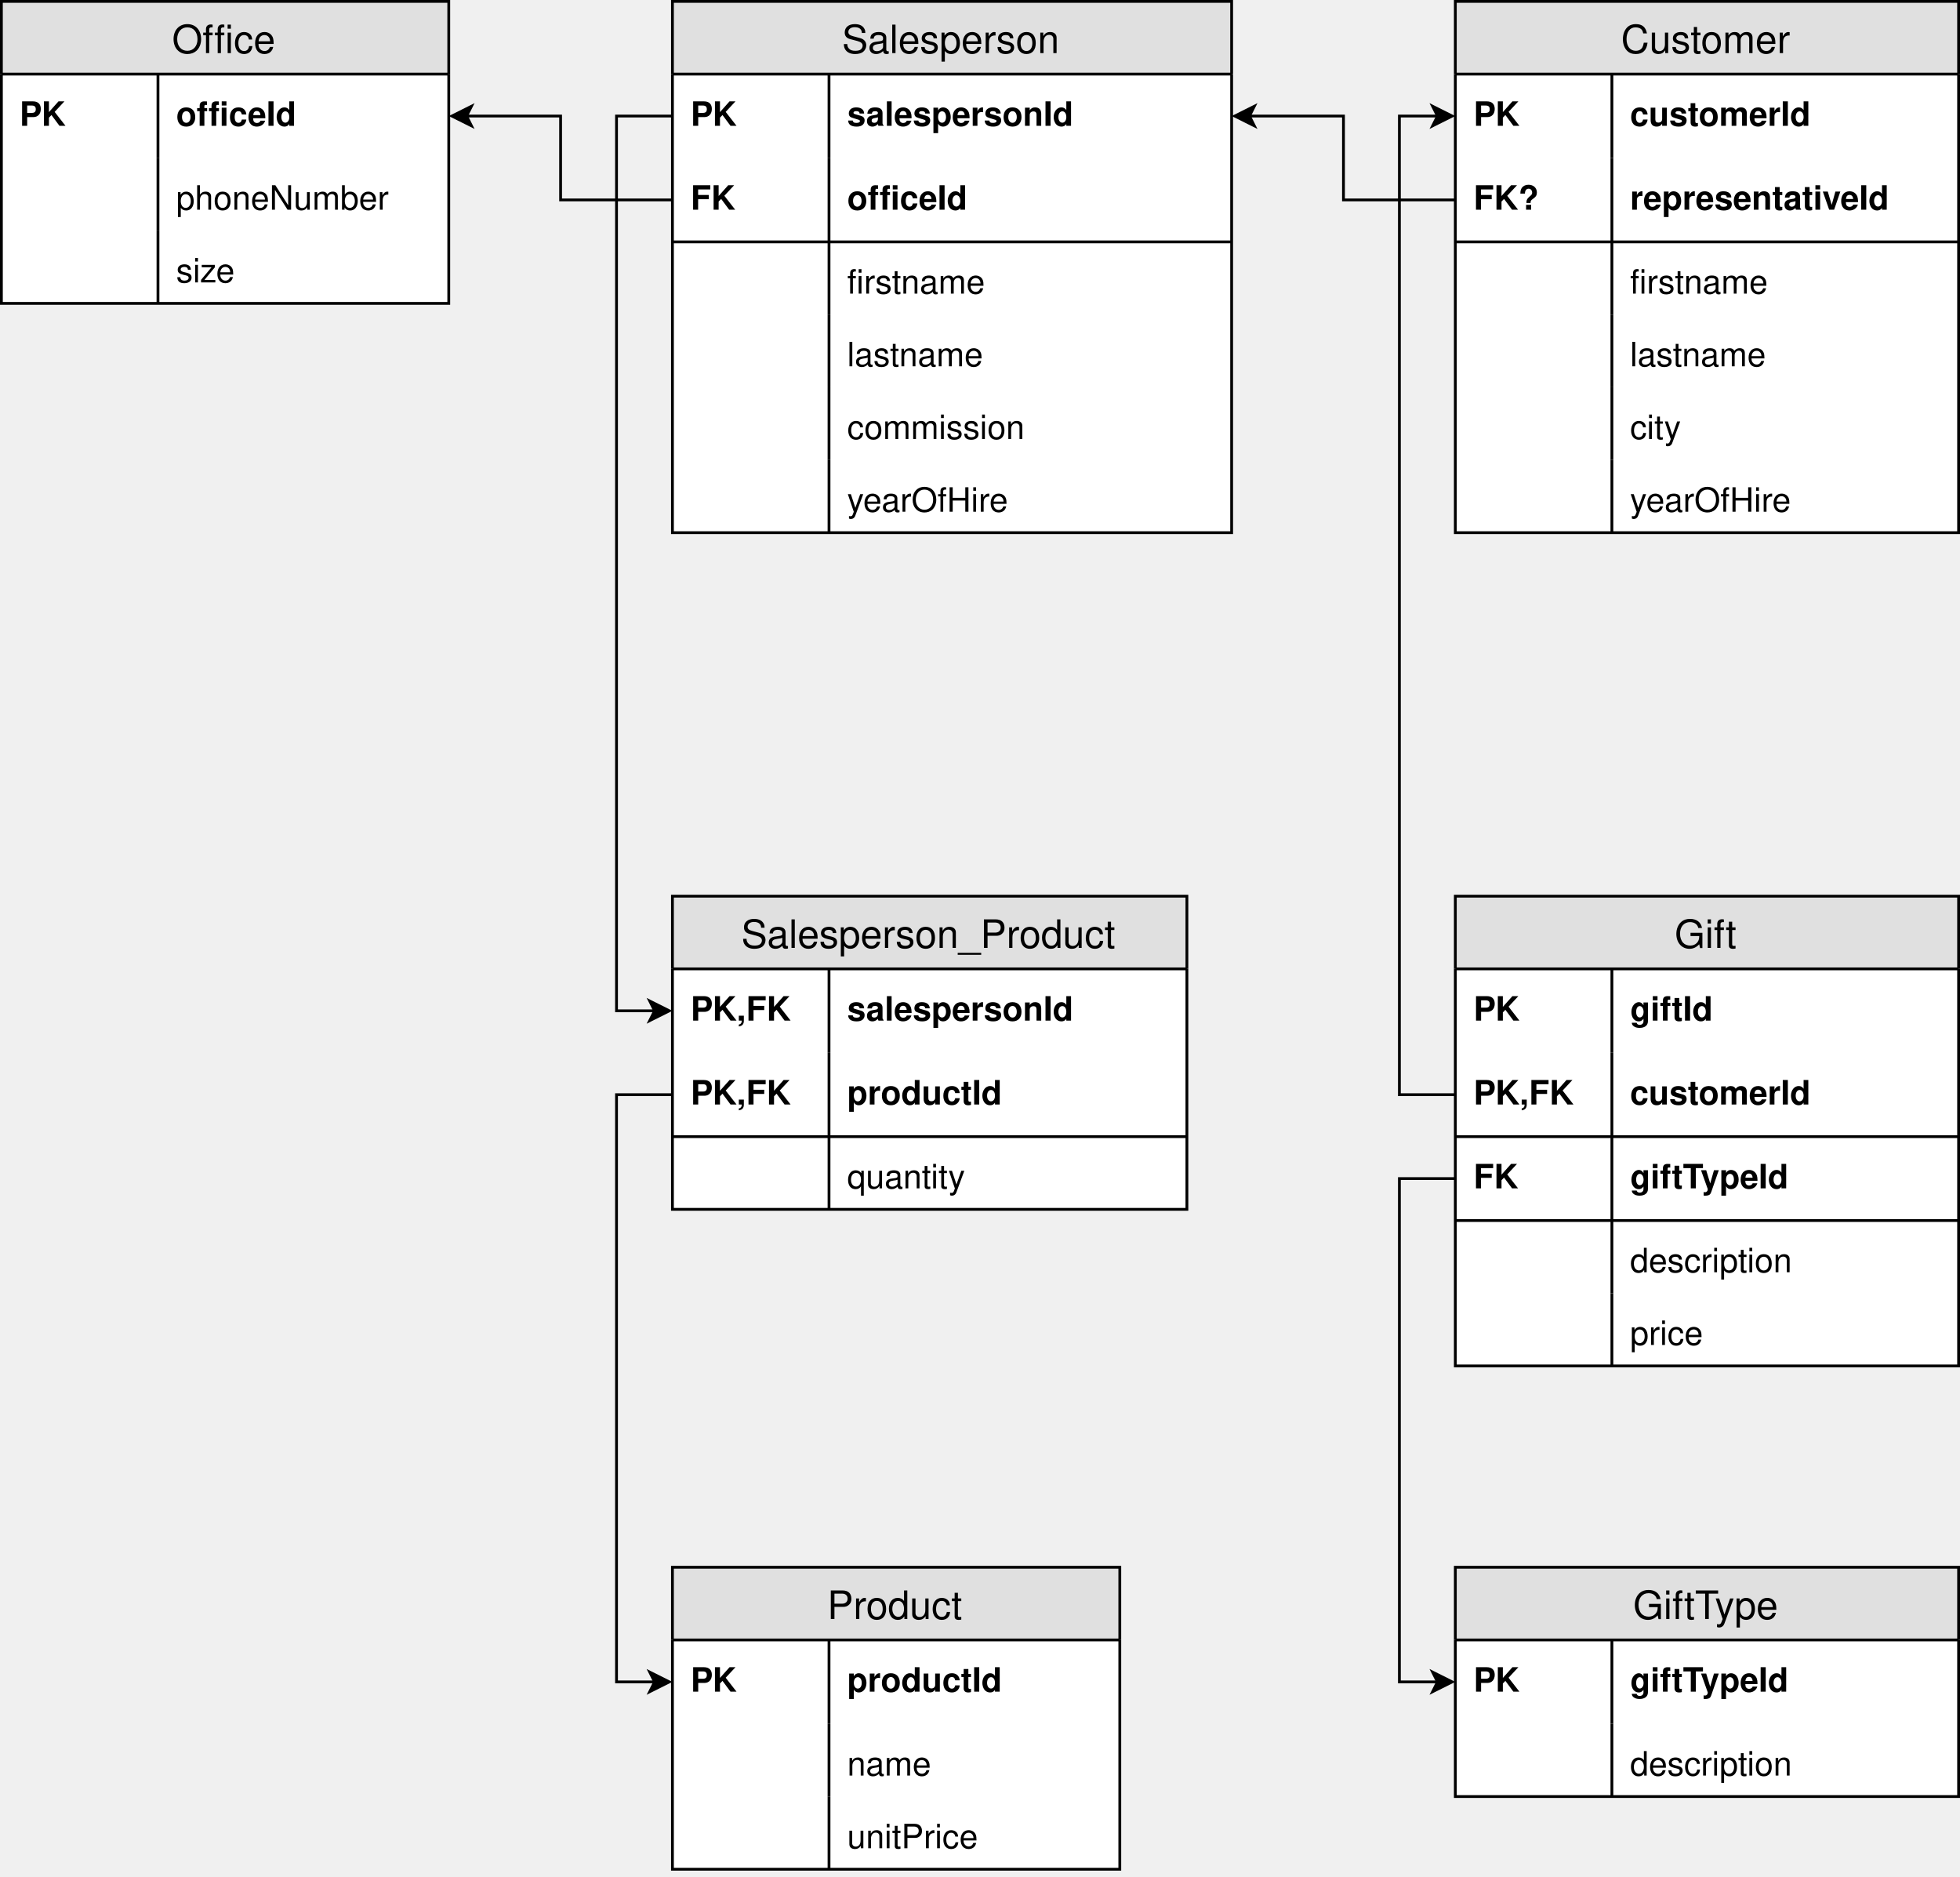
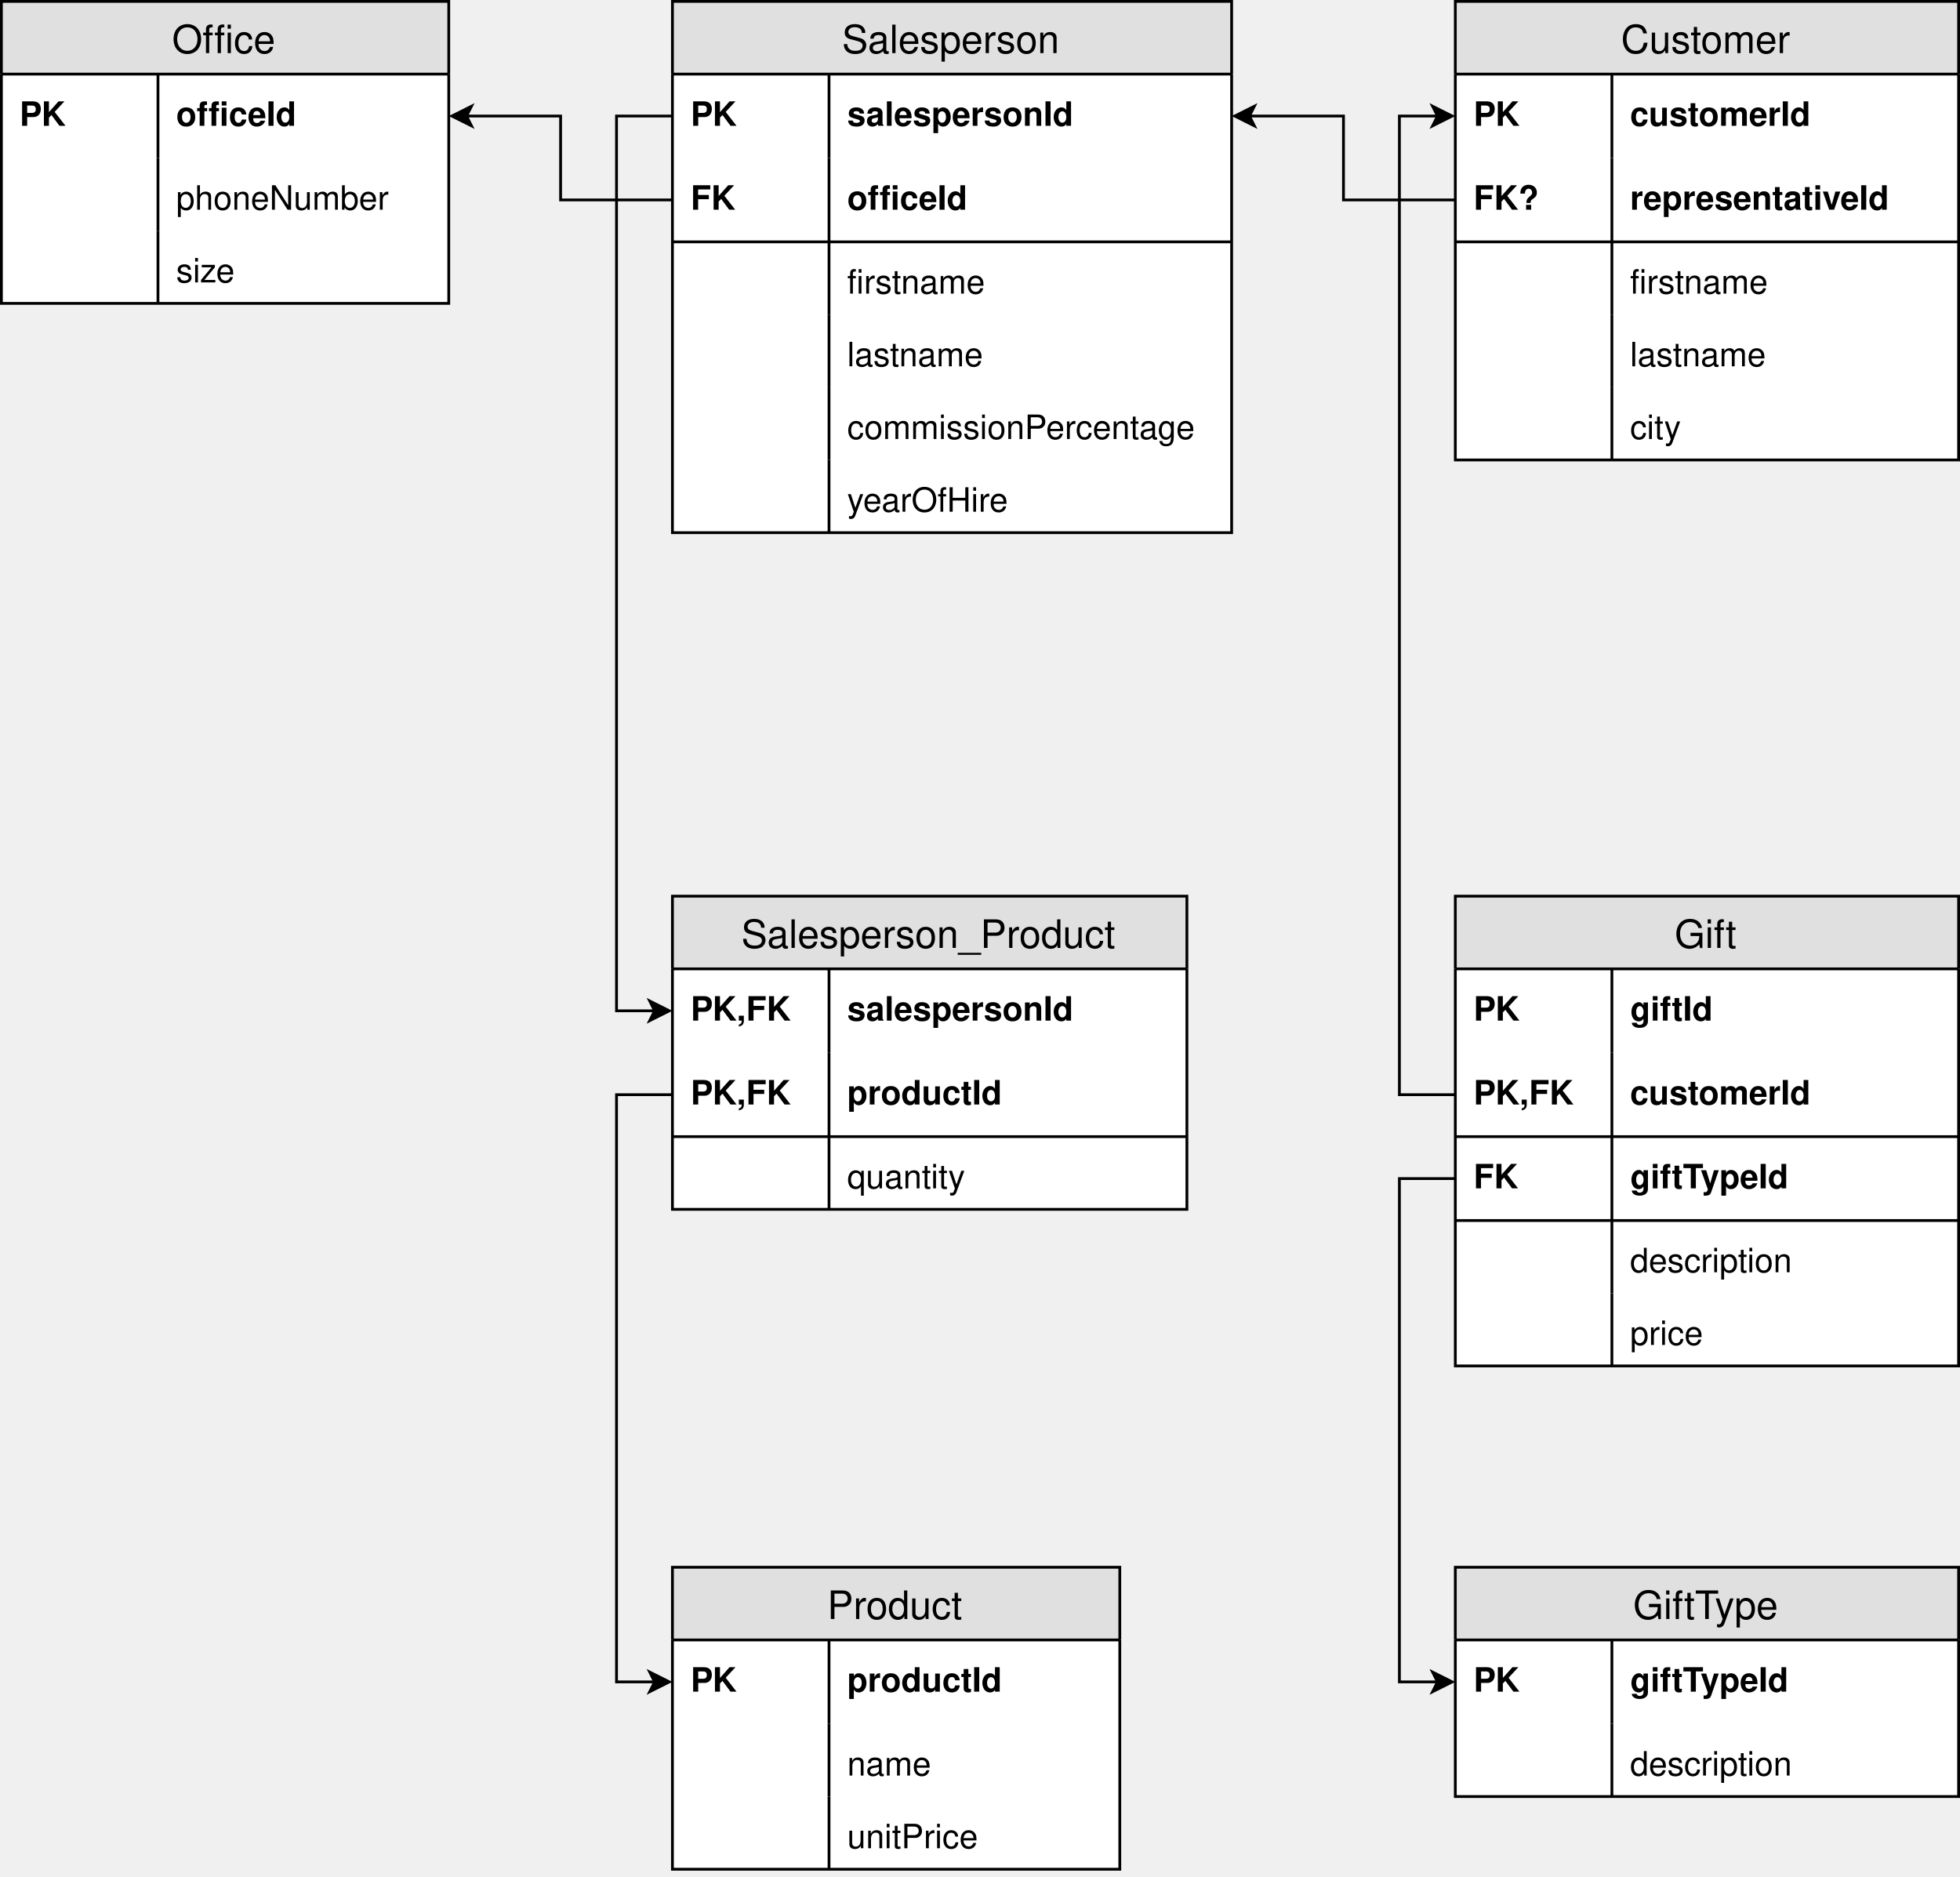
- <svg xmlns="http://www.w3.org/2000/svg" version="1.1" width="701px" height="671px" viewBox="-0.5 -0.5 701 671" content="&lt;mxfile host=&quot;Electron&quot; modified=&quot;2019-10-13T23:23:03.178Z&quot; agent=&quot;Mozilla/5.0 (Windows NT 10.0; Win64; x64) AppleWebKit/537.36 (KHTML, like Gecko) draw.io/12.1.0 Chrome/76.0.381.139 Electron/6.0.7 Safari/537.36&quot; etag=&quot;_sNXBRagUdWwUt52P3WI&quot; version=&quot;12.1.0&quot; type=&quot;device&quot; pages=&quot;1&quot;&gt;&lt;diagram id=&quot;kjhp-GHwZPF8ZIJaFsvX&quot; name=&quot;Page-1&quot;&gt;7V3Zcts2FP0aPSbDRaTox1iJnUycxhO307QvHZiEJLQUwZJQbOXrC0qASBpgJFUEl/YmHg9xCXABDg9wF1xP3Pn6+TZD6eoTjXA8cazoeeK+nTjO1czjvwvBdi+Y2f5esMxItBfZpeCBfMdCaAnphkQ4r1VklMaMpHVhSJMEh6wmQ1lGn+rVFjSu3zVFS6wIHkIUq9JfScRWe2ngWaX8PSbLlbyzbYkzayQrC0G+QhF9qojcdxN3nlHK9kfr5zmOi76T/bJvd9Nw9vBgGU7YKQ1eBb8k6Hdneb988z3/8EC/2OTplbjKNxRvxAt/XixIiMUjs63sh/yJrGOU8NL1gibsQZyxeDlckTi6Q1u6KZ4jZyj8S5auVzQj33l9FPNTNhfw0xkTw+z4xdVIHM9pTLPdfVxsFf9rLR+KK4p7ZTjnbe/lS9svRJ/Qc63iHcqZfEoaxyjNyePuuYuGa5QtSXJNGaNrUUm+5U39oRa7f/w8isky4bKQ3wtnsi/2b2NPeVkdFNnDOGP4uSISg3SL6RqzbMuriLOBwMu2Xnwq0Wf7QraqIs8KBOoF4peHK5eg4AcCF2dgxFEwQncY+RCpKFmhtDjkHcAIir/wLxIly+LsNaOp6OQYL+SgZOL5i+PH6kDIjt7XvS56j/CP8o0Qr0kU7a5aRU9Cd/DMUxSSZHm3v4tvlaIv4m7FQFF+yUW8+x5X/GI4KZ6GMsTQ4wHYKSUJ2/Wmd81/eKfPrdfexONvOudluyzzn6J6xuY0yVmGyG70MUffEy4QeB1lNP2Z4w3Lt61+RN4LIDlaIP3w+z2OLgEnxz8NTq5lCE2ugqb7j+fgqNpxdhOualjSYORUeNWxNG0LSsfQUry2eL1/iQunAReHiVI8W20uquGlAhDP7xAfvoKPdMUH7afN+pEzbl+Es7vYyNmmA3bxTmQXyUKto2emoOdiyFzIJXvkjJZI/AYItEYkxqAQKFAoVoTAIMNmkMDpmUGugEHaZZCgAQLDZxBbnU0eUIzzFGc5TUBF7k1Fdp2jOrJj6XTkK1OrVlsz25RQAU15AJry7GSUNavKWlQZU4VsdS4CXbn9Cco2PkMZQ4jkwc5sczYwjkHG0ajP3TKOo/oDboBx2rfOWQ3IGAHjqN6ABclylqA16NYd69Zn80twIr8Y06gc1foP2vVlVGLc0m8ODJ4ChhgBk4yCSWxbtdN1TCWqowio5DIq8RpQMAIqUS11IV2vSZ4TnaEOyGRYZOIGfZOJar4DMrmMTJpQMAIyUc1uW4yyz4v3JIOVyeDJxJ/2TCauapQDMrmMTK4aUDACMpkqY4+jJZY2Mt5tK7qkCYrflVLe35skwpHo7bLOHd1ho+jJPzFjW9GVaMMoF63YWroQ8TNhX0Xz4vi34vi1J0pvnyun3m5lIeHv+1VeoChUWhXFstmuVLaLCl/goWH0pgi75sWQa3M5CSfCoynFkrYKmWhoaaEgRjinmyzEP+pi8b0xyTeNFff1iv7/IZNkOEaMfMO1x2ifJlRb63yT869cF+YGruVJN65l3zrqWraDTl3LrmpxDQVOwK/cv5fHPTvESReCrYOUuRBsiMHuYtVy+HDH5+VxpwpCMpxyVudvvJsawb88RubRhWd3yzyqyf/m48S9AfJpnXymDeAYAfmoln1wMfdjfjmfYjQuZi3FmLO+wBaQtqlkvHtAXNWuDy7mkTCJzsXcMZXAXpC2qWS8m0GmqlU/JGwLNDJ0GtE4l7ulkalq6AUauYhGDt/iCGlEteaCc3k8ZKJxLndMJhBB2zaZGDfTmgMDOJcvcRxLG9lRx7HcIdae53jXlL8L2lYqCOSXV74vBKVv0vPrvknbs6sQOl7fsV9Abv8EJQAPr3IBJlUT731Go03IVJ4Cr/aknw3T/lTj1u42q9hUk+hnjxPwavfvW5o2xYKf5dXuNLHYVDX8glfbwHLJuDXYHEJUazBYgjvXus6nlt6zik3BENw2i4zXEOyphuBNQth9pk2bC1QyKCrpPb2YB8bglqnEG68x2FONwZUEY3+A3jw0vXlqafTmYKrRm6Xzun3MqAZgyDQ2KN358FVfFhGuQZUxzchT430L3XkOyX8MzFduAzyGr0B7qm3XsM0O4sFN8o42HrxT3lGNwMA7pnjHeHoPczBRTbt/b1DCIP6qa437fI7RBoRrOMackgW5PdpmkvHm9vA9ZeyHHjFxKJwcMaHGSNTDKMxux5fzzNGoCulJGsh+fN//H0FDjHqJC+slLl5kb6jA5wJouCdCo/2Am8ugoa4/bskCDHPDSdOgN8zpAlp8UwEtvrrOWHKQgEWuf83YbyP3f7c7pX3I/d/Jn7cab+7/mWZDkuG8MGCNM8k5vWdnmKm+abDGGSKemXGvtTmY6Bc6P29TSAszSuI5NWeDOUSpix3gHAOcM+LFjqMgJMJ5mJGUQYbvrp0A5zOMbfedFmYG+ybbZpMmV9DwvQAzNdwlhfDdMfCI3KzbH4+oITDAI5fxiPFMdeb+xLiljP1/12XU5E1Uh/lUd5DUgY+6g2Qm1YG4gwLVTnIrFGCVC8AlNOnHJaTd46ybK+SekPZxoiotpg0l4BU6feIJTofYULxCAWTu7mJJcvhwx2coCVTVBgwlfSk45zPMqT4gc0ta0G/aJpMR6zcB6DeGoyWlTf6oDiTnJOM6EC9mlLJqVqgMpatPNMJFjX8A&lt;/diagram&gt;&lt;/mxfile&gt;" style="background-color: rgb(255, 255, 255);">
+ <svg xmlns="http://www.w3.org/2000/svg" version="1.1" width="701px" height="671px" viewBox="-0.5 -0.5 701 671" content="&lt;mxfile host=&quot;Electron&quot; modified=&quot;2019-10-14T01:16:22.010Z&quot; agent=&quot;Mozilla/5.0 (Windows NT 10.0; Win64; x64) AppleWebKit/537.36 (KHTML, like Gecko) draw.io/12.1.0 Chrome/76.0.381.139 Electron/6.0.7 Safari/537.36&quot; etag=&quot;ZMCL1BYQBN0doo_9UDnY&quot; version=&quot;12.1.0&quot; type=&quot;device&quot; pages=&quot;1&quot;&gt;&lt;diagram id=&quot;kjhp-GHwZPF8ZIJaFsvX&quot; name=&quot;Page-1&quot;&gt;7V1bk9M2FP41eYTxPeGRDezCsJQdlk5pXzpaW0nUOpYrK+yGX18pkWJ7JZOksXwpAoaxjuWb9PmTz/mOlIk/Xz/dEJCvPuIEphPPSZ4m/puJ572ahux/btjuDVM32huWBCV7k1sa7tF3KIyOsG5QAotaRYpxSlFeN8Y4y2BMazZACH6sV1vgtH7VHCyhYriPQapaf0MJXe2ts9Ap7e8gWq7klV1H7FkDWVkYihVI8GPF5L+d+HOCMd1vrZ/mMOVtJ9tlf9x1w97DjRGY0VMOeDH7NQN/eMu75evvxft7/NlFjy/EWb6BdCMe+NNigWIobpluZTsUj2idgoyVrhY4o/dij8PK8QqlyS3Y4g2/j4KC+G9Zulphgr6z+iBlu1xmYLsJFd3sRfxsKE3nOMVkdx0fOvxv7ch7fkZxLQILduydfGj3mekjeKpVvAUFlXeJ0xTkBXrY3Tc/cA3IEmVXmFK8FpXkU17Xb2qx+8P2gxQtM2aL2bUgkW2xfxo3YGW1U2QLQ0LhU8UkOukG4jWkZMuqiL0zgZdtvfhYos+NhG1VRZ4zE6gXiF8ezlyCgm0IXJyBEU/BCN5h5H2iomQFcr7JGoAikH5mbyTIlnzvFcW5aOQULmSnEHH/fPuh2hGyofd1r3jrIfZSvhbmNUqS3Vmr6MnwDp5FDmKULW/3V4mc0vRZXI13FGanXKS793HFTgYzfjeYAgoeDsDOMcrorjXDK/aPNfrceRlOQvakc1Z2yzL7x6sTOsdZQQlAu96HDH2PkCPwKiE4/8LwBuXTVl+i8BmQPC2Qfvj+HkeXgJMXnQYn3zGEJl9B092Hc3BUbTi3CVc1LGkwciq86lgK2oLSMbTwxxaP9x9x4TXg4jBQinurjUU1vFQAEkYd4iNS8JGvWKf9slk/MMbti3B2Jxs523TALuGJ7CJZqHX0TBX0XAyZC7lkj5zREknUAIHWiMQYFGYKFPgXoWWQYTPIzOuZQV5ZBmmXQWYNEBg+g7jqaHIPUljkkBQ4sy5yby6y7x31kT1H5yO/MvXV6mpGmxIq1lMegKc8PRllza6yFlXGXCFXHYusr9z+AOUaH6GMIUTyYGexOfdnY5xLcHU242jc524Zx1P1gGvLOO1H55wGZIyAcVQ1YIFIQTOwtr51x7712fwyO5FfjHlUnhr9t971ZVRiPNJvDgyhAoYUWCYZBZO4rhqn65hKVKHIUsllVBI2oGAEVKJG6mK8XqOiQDi7g4QHo3iij6WVgdOKP+ubVtRAnqWVy2ilCQUjoBU1ALeFgHxavEPEksngySQKeiYTXw3PWTK5jExeNaBgBGQSKH0PkyWU0TLWbCu8xBlI35ZW1t6bLIGJaO2yzi3eYYO35F+Q0q1oSrChmJlWdC3FRPiE6FdxON/+nW+/DEXpzVNl15utLGTseb/KE/BC5SheLA/blcrjEq4KHg5MXvMEbFaMmV9XoHgitE1plrTFbeJARwsF0cMF3rAvuR81sXjfqOSbxor7erz9f8gkBKaAom+wdhvt04QadZ1vCvaW6xLerMg86UZkjpyjIrM704nMcthpHydq7DUWOLEKc/8Ks392spMuGVsHKXPJ2DYbu4uvlsOLOz69xw8UhBCYM1bnERU+NFqluX+l+Xzm0SVqd8s8avD/+sPEv7bk0zr5BA3gGAH5qDF+Kzb3E345n2I0YrOWYsxFX+xkkLapZLyzQXw1rm/F5pEwiU5s7phK7KyQtqlkvNNCAjWqHyO6tTQydBrRiMvd0kigBnotjVxEI4d3cYQ0YvWgS7Qe6dYe1Xrk9I72xJ7doexZwLZSQSC/PPMdN5RyQhjV5QQ3dKsQOl7fc59Bbn8HJQAPj3IBJtWozB3BySamKk9ZIWrSz2zHKNAoUd0uCRRoVunY48QKUf0LUUFTIudZQlSnqwIFaqzGClEGPpeMB3DMIUQN4NjgTede1/nU0vuSQIGN3bTNIuON3YRq7GaTIXpHtGteWioZFJX0vjZQaOM3LVNJON74TegpYKisDvSn9ZuH5jcHjsZvngUav1nqTe1jRs23s8sEDcp3PrzVlyVxalBlzDMK1RQ97jvP7codBsYrvwEew3egQzW2azhm99OlcHbKO9oUzk55Rw0CW94xxTvG5+abg4ka2v1nAzJqUya69rjP5xhtDqeGY8w5WXY6fttMMt7p+FGo9P3QMyYOhZMzJtQciXoahdkZtHKcOZpVIZWkgUyhjaKfCBqi10tcOM9x8WzCdQU+F0DDPxEa7SfcXAYN9fvjBi1sYG44M6v1gTnt1GpTCS2R+p2xZCCxEbn+PeOojYW7u53cGNmFuzv5bZrxLtw91cwhMLyUg43GmeSc3idUT1Vt2kbjDBHP1LhqbQ4m+g+dL9vcruQwgJUczieeU6dZm0OU+rFjOccA54z4Y8dTEJLAIiYop0j3O1pWBDAoApzPMK57IsWY+1VP+7MBbbNJkxQ0fBVgqqa75DZ9dww8Enh984iaAmN55DIeMb64lLnfB3aUvv//SkZNaqLazafKQdIHPioHycUPByIHzdQ4yY1wgFUusJLQpB9JSDvHWTdWyDkh7eNEdVpMB0qsKnT6wDM7HWJDUYVmdrHdTn5v3LhrYw4hqmtjAyV9OTjnM8ypGpC5T1rr37RNJiP2b2bWvzGcLSlj8kd9IDkmGfeBWJFgTKurQhGQrz7iBPIa/wI=&lt;/diagram&gt;&lt;/mxfile&gt;" style="background-color: rgb(255, 255, 255);">
  <defs>
    <clipPath id="mx-clip-61-27-94-28-0">
      <rect x="61" y="27" width="94" height="28" />
    </clipPath>
    <clipPath id="mx-clip-5-27-46-28-0">
      <rect x="5" y="27" width="46" height="28" />
    </clipPath>
    <clipPath id="mx-clip-61-62-94-24-0">
      <rect x="61" y="62" width="94" height="24" />
    </clipPath>
    <clipPath id="mx-clip-61-88-94-24-0">
      <rect x="61" y="88" width="94" height="24" />
    </clipPath>
    <clipPath id="mx-clip-301-27-134-28-0">
      <rect x="301" y="27" width="134" height="28" />
    </clipPath>
    <clipPath id="mx-clip-245-27-46-28-0">
      <rect x="245" y="27" width="46" height="28" />
    </clipPath>
    <clipPath id="mx-clip-301-57-134-28-0">
      <rect x="301" y="57" width="134" height="28" />
    </clipPath>
    <clipPath id="mx-clip-245-57-46-28-0">
      <rect x="245" y="57" width="46" height="28" />
    </clipPath>
    <clipPath id="mx-clip-301-92-134-24-0">
      <rect x="301" y="92" width="134" height="24" />
    </clipPath>
    <clipPath id="mx-clip-301-118-134-24-0">
      <rect x="301" y="118" width="134" height="24" />
    </clipPath>
    <clipPath id="mx-clip-301-144-134-24-0">
      <rect x="301" y="144" width="134" height="24" />
    </clipPath>
    <clipPath id="mx-clip-301-170-134-24-0">
      <rect x="301" y="170" width="134" height="24" />
    </clipPath>
    <clipPath id="mx-clip-581-27-114-28-0">
      <rect x="581" y="27" width="114" height="28" />
    </clipPath>
    <clipPath id="mx-clip-525-27-46-28-0">
      <rect x="525" y="27" width="46" height="28" />
    </clipPath>
    <clipPath id="mx-clip-581-57-114-28-0">
      <rect x="581" y="57" width="114" height="28" />
    </clipPath>
    <clipPath id="mx-clip-525-57-46-28-0">
      <rect x="525" y="57" width="46" height="28" />
    </clipPath>
    <clipPath id="mx-clip-581-92-114-24-0">
      <rect x="581" y="92" width="114" height="24" />
    </clipPath>
    <clipPath id="mx-clip-581-118-114-24-0">
      <rect x="581" y="118" width="114" height="24" />
    </clipPath>
    <clipPath id="mx-clip-581-144-114-24-0">
      <rect x="581" y="144" width="114" height="24" />
-     </clipPath>
-     <clipPath id="mx-clip-581-170-114-24-0">
-       <rect x="581" y="170" width="114" height="24" />
    </clipPath>
    <clipPath id="mx-clip-301-587-94-28-0">
      <rect x="301" y="587" width="94" height="28" />
    </clipPath>
    <clipPath id="mx-clip-245-587-46-28-0">
      <rect x="245" y="587" width="46" height="28" />
    </clipPath>
    <clipPath id="mx-clip-301-622-94-24-0">
      <rect x="301" y="622" width="94" height="24" />
    </clipPath>
    <clipPath id="mx-clip-301-648-94-24-0">
      <rect x="301" y="648" width="94" height="24" />
    </clipPath>
    <clipPath id="mx-clip-301-347-118-28-0">
      <rect x="301" y="347" width="118" height="28" />
    </clipPath>
    <clipPath id="mx-clip-245-347-46-28-0">
      <rect x="245" y="347" width="46" height="28" />
    </clipPath>
    <clipPath id="mx-clip-301-377-118-28-0">
      <rect x="301" y="377" width="118" height="28" />
    </clipPath>
    <clipPath id="mx-clip-245-377-46-28-0">
      <rect x="245" y="377" width="46" height="28" />
    </clipPath>
    <clipPath id="mx-clip-301-412-118-24-0">
      <rect x="301" y="412" width="118" height="24" />
    </clipPath>
    <clipPath id="mx-clip-581-347-114-28-0">
      <rect x="581" y="347" width="114" height="28" />
    </clipPath>
    <clipPath id="mx-clip-525-347-46-28-0">
      <rect x="525" y="347" width="46" height="28" />
    </clipPath>
    <clipPath id="mx-clip-581-377-114-28-0">
      <rect x="581" y="377" width="114" height="28" />
    </clipPath>
    <clipPath id="mx-clip-525-377-46-28-0">
      <rect x="525" y="377" width="46" height="28" />
    </clipPath>
    <clipPath id="mx-clip-581-407-114-28-0">
      <rect x="581" y="407" width="114" height="28" />
    </clipPath>
    <clipPath id="mx-clip-525-407-46-28-0">
      <rect x="525" y="407" width="46" height="28" />
    </clipPath>
    <clipPath id="mx-clip-581-442-114-24-0">
      <rect x="581" y="442" width="114" height="24" />
    </clipPath>
    <clipPath id="mx-clip-581-468-114-24-0">
      <rect x="581" y="468" width="114" height="24" />
    </clipPath>
    <clipPath id="mx-clip-581-587-114-28-0">
      <rect x="581" y="587" width="114" height="28" />
    </clipPath>
    <clipPath id="mx-clip-525-587-46-28-0">
      <rect x="525" y="587" width="46" height="28" />
    </clipPath>
    <clipPath id="mx-clip-581-622-114-24-0">
      <rect x="581" y="622" width="114" height="24" />
    </clipPath>
  </defs>
  <g>
    <path d="M 0 26 L 0 0 L 160 0 L 160 26" fill="#e0e0e0" stroke="#000000" stroke-miterlimit="10" pointer-events="none" />
    <path d="M 0 26 L 0 108 L 160 108 L 160 26" fill="#ffffff" stroke="#000000" stroke-miterlimit="10" pointer-events="none" />
    <path d="M 0 26 L 160 26" fill="none" stroke="#000000" stroke-miterlimit="10" pointer-events="none" />
    <g fill="#000000" font-family="Helvetica" text-anchor="middle" font-size="14px">
      <text x="79.5" y="18.5">Office</text>
    </g>
    <path d="M 0 26 M 160 26 M 160 56 M 0 56" fill="none" stroke="#000000" stroke-miterlimit="10" pointer-events="none" />
    <g fill="#000000" font-family="Helvetica" font-weight="bold" text-decoration="underline" clip-path="url(#mx-clip-61-27-94-28-0)" font-size="12px">
      <text x="62.5" y="44.5">officeId</text>
    </g>
    <path d="M 0 26 M 56 26 L 56 56 M 0 56" fill="none" stroke="#000000" stroke-miterlimit="10" pointer-events="none" />
    <g fill="#000000" font-family="Helvetica" font-weight="bold" clip-path="url(#mx-clip-5-27-46-28-0)" font-size="12px">
      <text x="6.5" y="44.5">PK</text>
    </g>
    <path d="M 0 56 M 160 56 M 160 82 M 0 82" fill="none" stroke="#000000" stroke-miterlimit="10" pointer-events="none" />
    <g fill="#000000" font-family="Helvetica" clip-path="url(#mx-clip-61-62-94-24-0)" font-size="12px">
      <text x="62.5" y="74.5">phoneNumber</text>
    </g>
    <path d="M 0 56 M 56 56 L 56 82 M 0 82" fill="none" stroke="#000000" stroke-miterlimit="10" pointer-events="none" />
    <path d="M 0 82 M 160 82 M 160 108 M 0 108" fill="none" stroke="#000000" stroke-miterlimit="10" pointer-events="none" />
    <g fill="#000000" font-family="Helvetica" clip-path="url(#mx-clip-61-88-94-24-0)" font-size="12px">
      <text x="62.5" y="100.5">size</text>
    </g>
    <path d="M 0 82 M 56 82 L 56 108 M 0 108" fill="none" stroke="#000000" stroke-miterlimit="10" pointer-events="none" />
    <path d="M 240 26 L 240 0 L 440 0 L 440 26" fill="#e0e0e0" stroke="#000000" stroke-miterlimit="10" pointer-events="none" />
    <path d="M 240 26 L 240 190 L 440 190 L 440 26" fill="#ffffff" stroke="#000000" stroke-miterlimit="10" pointer-events="none" />
    <path d="M 240 26 L 440 26" fill="none" stroke="#000000" stroke-miterlimit="10" pointer-events="none" />
    <g fill="#000000" font-family="Helvetica" text-anchor="middle" font-size="14px">
      <text x="339.5" y="18.5">Salesperson</text>
    </g>
    <path d="M 240 26 M 440 26 M 440 56 M 240 56" fill="none" stroke="#000000" stroke-miterlimit="10" pointer-events="none" />
    <g fill="#000000" font-family="Helvetica" font-weight="bold" text-decoration="underline" clip-path="url(#mx-clip-301-27-134-28-0)" font-size="12px">
      <text x="302.5" y="44.5">salespersonId</text>
    </g>
    <path d="M 240 26 M 296 26 L 296 56 M 240 56" fill="none" stroke="#000000" stroke-miterlimit="10" pointer-events="none" />
    <g fill="#000000" font-family="Helvetica" font-weight="bold" clip-path="url(#mx-clip-245-27-46-28-0)" font-size="12px">
      <text x="246.5" y="44.5">PK</text>
    </g>
    <path d="M 240 56 M 440 56 M 440 86 L 240 86" fill="none" stroke="#000000" stroke-miterlimit="10" pointer-events="none" />
-     <g fill="#000000" font-family="Helvetica" font-weight="bold" text-decoration="underline" clip-path="url(#mx-clip-301-57-134-28-0)" font-size="12px">
+     <g fill="#000000" font-family="Helvetica" font-weight="bold" clip-path="url(#mx-clip-301-57-134-28-0)" font-size="12px">
      <text x="302.5" y="74.5">officeId</text>
    </g>
    <path d="M 240 56 M 296 56 L 296 86 M 240 86" fill="none" stroke="#000000" stroke-miterlimit="10" pointer-events="none" />
    <g fill="#000000" font-family="Helvetica" font-weight="bold" clip-path="url(#mx-clip-245-57-46-28-0)" font-size="12px">
      <text x="246.5" y="74.5">FK</text>
    </g>
    <path d="M 240 86 M 440 86 M 440 112 M 240 112" fill="none" stroke="#000000" stroke-miterlimit="10" pointer-events="none" />
    <g fill="#000000" font-family="Helvetica" clip-path="url(#mx-clip-301-92-134-24-0)" font-size="12px">
      <text x="302.5" y="104.5">firstname</text>
    </g>
    <path d="M 240 86 M 296 86 L 296 112 M 240 112" fill="none" stroke="#000000" stroke-miterlimit="10" pointer-events="none" />
    <path d="M 240 112 M 440 112 M 440 138 M 240 138" fill="none" stroke="#000000" stroke-miterlimit="10" pointer-events="none" />
    <g fill="#000000" font-family="Helvetica" clip-path="url(#mx-clip-301-118-134-24-0)" font-size="12px">
      <text x="302.5" y="130.5">lastname</text>
    </g>
    <path d="M 240 112 M 296 112 L 296 138 M 240 138" fill="none" stroke="#000000" stroke-miterlimit="10" pointer-events="none" />
    <path d="M 240 138 M 440 138 M 440 164 M 240 164" fill="none" stroke="#000000" stroke-miterlimit="10" pointer-events="none" />
    <g fill="#000000" font-family="Helvetica" clip-path="url(#mx-clip-301-144-134-24-0)" font-size="12px">
-       <text x="302.5" y="156.5">commission</text>
+       <text x="302.5" y="156.5">commissionPercentage</text>
    </g>
    <path d="M 240 138 M 296 138 L 296 164 M 240 164" fill="none" stroke="#000000" stroke-miterlimit="10" pointer-events="none" />
    <path d="M 240 164 M 440 164 M 440 190 M 240 190" fill="none" stroke="#000000" stroke-miterlimit="10" pointer-events="none" />
    <g fill="#000000" font-family="Helvetica" clip-path="url(#mx-clip-301-170-134-24-0)" font-size="12px">
      <text x="302.5" y="182.5">yearOfHire</text>
    </g>
    <path d="M 240 164 M 296 164 L 296 190 M 240 190" fill="none" stroke="#000000" stroke-miterlimit="10" pointer-events="none" />
    <path d="M 240 71 L 200 71 L 200 41 L 166.37 41" fill="none" stroke="#000000" stroke-miterlimit="10" pointer-events="none" />
    <path d="M 161.12 41 L 168.12 37.5 L 166.37 41 L 168.12 44.5 Z" fill="#000000" stroke="#000000" stroke-miterlimit="10" pointer-events="none" />
    <path d="M 520 26 L 520 0 L 700 0 L 700 26" fill="#e0e0e0" stroke="#000000" stroke-miterlimit="10" pointer-events="none" />
-     <path d="M 520 26 L 520 190 L 700 190 L 700 26" fill="#ffffff" stroke="#000000" stroke-miterlimit="10" pointer-events="none" />
+     <path d="M 520 26 L 520 164 L 700 164 L 700 26" fill="#ffffff" stroke="#000000" stroke-miterlimit="10" pointer-events="none" />
    <path d="M 520 26 L 700 26" fill="none" stroke="#000000" stroke-miterlimit="10" pointer-events="none" />
    <g fill="#000000" font-family="Helvetica" text-anchor="middle" font-size="14px">
      <text x="609.5" y="18.5">Customer</text>
    </g>
    <path d="M 520 26 M 700 26 M 700 56 M 520 56" fill="none" stroke="#000000" stroke-miterlimit="10" pointer-events="none" />
    <g fill="#000000" font-family="Helvetica" font-weight="bold" text-decoration="underline" clip-path="url(#mx-clip-581-27-114-28-0)" font-size="12px">
      <text x="582.5" y="44.5">customerId</text>
    </g>
    <path d="M 520 26 M 576 26 L 576 56 M 520 56" fill="none" stroke="#000000" stroke-miterlimit="10" pointer-events="none" />
    <g fill="#000000" font-family="Helvetica" font-weight="bold" clip-path="url(#mx-clip-525-27-46-28-0)" font-size="12px">
      <text x="526.5" y="44.5">PK</text>
    </g>
    <path d="M 520 56 M 700 56 M 700 86 L 520 86" fill="none" stroke="#000000" stroke-miterlimit="10" pointer-events="none" />
-     <g fill="#000000" font-family="Helvetica" font-weight="bold" text-decoration="underline" clip-path="url(#mx-clip-581-57-114-28-0)" font-size="12px">
+     <g fill="#000000" font-family="Helvetica" font-weight="bold" clip-path="url(#mx-clip-581-57-114-28-0)" font-size="12px">
      <text x="582.5" y="74.5">representativeId</text>
    </g>
    <path d="M 520 56 M 576 56 L 576 86 M 520 86" fill="none" stroke="#000000" stroke-miterlimit="10" pointer-events="none" />
    <g fill="#000000" font-family="Helvetica" font-weight="bold" clip-path="url(#mx-clip-525-57-46-28-0)" font-size="12px">
      <text x="526.5" y="74.5">FK?</text>
    </g>
    <path d="M 520 86 M 700 86 M 700 112 M 520 112" fill="none" stroke="#000000" stroke-miterlimit="10" pointer-events="none" />
    <g fill="#000000" font-family="Helvetica" clip-path="url(#mx-clip-581-92-114-24-0)" font-size="12px">
      <text x="582.5" y="104.5">firstname</text>
    </g>
    <path d="M 520 86 M 576 86 L 576 112 M 520 112" fill="none" stroke="#000000" stroke-miterlimit="10" pointer-events="none" />
    <path d="M 520 112 M 700 112 M 700 138 M 520 138" fill="none" stroke="#000000" stroke-miterlimit="10" pointer-events="none" />
    <g fill="#000000" font-family="Helvetica" clip-path="url(#mx-clip-581-118-114-24-0)" font-size="12px">
      <text x="582.5" y="130.5">lastname</text>
    </g>
    <path d="M 520 112 M 576 112 L 576 138 M 520 138" fill="none" stroke="#000000" stroke-miterlimit="10" pointer-events="none" />
    <path d="M 520 138 M 700 138 M 700 164 M 520 164" fill="none" stroke="#000000" stroke-miterlimit="10" pointer-events="none" />
    <g fill="#000000" font-family="Helvetica" clip-path="url(#mx-clip-581-144-114-24-0)" font-size="12px">
      <text x="582.5" y="156.5">city</text>
    </g>
    <path d="M 520 138 M 576 138 L 576 164 M 520 164" fill="none" stroke="#000000" stroke-miterlimit="10" pointer-events="none" />
-     <path d="M 520 164 M 700 164 M 700 190 M 520 190" fill="none" stroke="#000000" stroke-miterlimit="10" pointer-events="none" />
-     <g fill="#000000" font-family="Helvetica" clip-path="url(#mx-clip-581-170-114-24-0)" font-size="12px">
-       <text x="582.5" y="182.5">yearOfHire</text>
-     </g>
-     <path d="M 520 164 M 576 164 L 576 190 M 520 190" fill="none" stroke="#000000" stroke-miterlimit="10" pointer-events="none" />
    <path d="M 520 71 L 480 71 L 480 41 L 446.37 41" fill="none" stroke="#000000" stroke-miterlimit="10" pointer-events="none" />
    <path d="M 441.12 41 L 448.12 37.5 L 446.37 41 L 448.12 44.5 Z" fill="#000000" stroke="#000000" stroke-miterlimit="10" pointer-events="none" />
    <path d="M 240 586 L 240 560 L 400 560 L 400 586" fill="#e0e0e0" stroke="#000000" stroke-miterlimit="10" pointer-events="none" />
    <path d="M 240 586 L 240 668 L 400 668 L 400 586" fill="#ffffff" stroke="#000000" stroke-miterlimit="10" pointer-events="none" />
    <path d="M 240 586 L 400 586" fill="none" stroke="#000000" stroke-miterlimit="10" pointer-events="none" />
    <g fill="#000000" font-family="Helvetica" text-anchor="middle" font-size="14px">
      <text x="319.5" y="578.5">Product</text>
    </g>
    <path d="M 240 586 M 400 586 M 400 616 M 240 616" fill="none" stroke="#000000" stroke-miterlimit="10" pointer-events="none" />
    <g fill="#000000" font-family="Helvetica" font-weight="bold" text-decoration="underline" clip-path="url(#mx-clip-301-587-94-28-0)" font-size="12px">
      <text x="302.5" y="604.5">productId</text>
    </g>
    <path d="M 240 586 M 296 586 L 296 616 M 240 616" fill="none" stroke="#000000" stroke-miterlimit="10" pointer-events="none" />
    <g fill="#000000" font-family="Helvetica" font-weight="bold" clip-path="url(#mx-clip-245-587-46-28-0)" font-size="12px">
      <text x="246.5" y="604.5">PK</text>
    </g>
    <path d="M 240 616 M 400 616 M 400 642 M 240 642" fill="none" stroke="#000000" stroke-miterlimit="10" pointer-events="none" />
    <g fill="#000000" font-family="Helvetica" clip-path="url(#mx-clip-301-622-94-24-0)" font-size="12px">
      <text x="302.5" y="634.5">name</text>
    </g>
    <path d="M 240 616 M 296 616 L 296 642 M 240 642" fill="none" stroke="#000000" stroke-miterlimit="10" pointer-events="none" />
    <path d="M 240 642 M 400 642 M 400 668 M 240 668" fill="none" stroke="#000000" stroke-miterlimit="10" pointer-events="none" />
    <g fill="#000000" font-family="Helvetica" clip-path="url(#mx-clip-301-648-94-24-0)" font-size="12px">
      <text x="302.5" y="660.5">unitPrice</text>
    </g>
    <path d="M 240 642 M 296 642 L 296 668 M 240 668" fill="none" stroke="#000000" stroke-miterlimit="10" pointer-events="none" />
    <path d="M 240 346 L 240 320 L 424 320 L 424 346" fill="#e0e0e0" stroke="#000000" stroke-miterlimit="10" pointer-events="none" />
    <path d="M 240 346 L 240 432 L 424 432 L 424 346" fill="#ffffff" stroke="#000000" stroke-miterlimit="10" pointer-events="none" />
    <path d="M 240 346 L 424 346" fill="none" stroke="#000000" stroke-miterlimit="10" pointer-events="none" />
    <g fill="#000000" font-family="Helvetica" text-anchor="middle" font-size="14px">
      <text x="331.5" y="338.5">Salesperson_Product</text>
    </g>
    <path d="M 240 346 M 424 346 M 424 376 M 240 376" fill="none" stroke="#000000" stroke-miterlimit="10" pointer-events="none" />
    <g fill="#000000" font-family="Helvetica" font-weight="bold" text-decoration="underline" clip-path="url(#mx-clip-301-347-118-28-0)" font-size="12px">
      <text x="302.5" y="364.5">salespersonId</text>
    </g>
    <path d="M 240 346 M 296 346 L 296 376 M 240 376" fill="none" stroke="#000000" stroke-miterlimit="10" pointer-events="none" />
    <g fill="#000000" font-family="Helvetica" font-weight="bold" clip-path="url(#mx-clip-245-347-46-28-0)" font-size="12px">
      <text x="246.5" y="364.5">PK,FK</text>
    </g>
    <path d="M 240 376 M 424 376 M 424 406 L 240 406" fill="none" stroke="#000000" stroke-miterlimit="10" pointer-events="none" />
    <g fill="#000000" font-family="Helvetica" font-weight="bold" text-decoration="underline" clip-path="url(#mx-clip-301-377-118-28-0)" font-size="12px">
      <text x="302.5" y="394.5">productId</text>
    </g>
    <path d="M 240 376 M 296 376 L 296 406 M 240 406" fill="none" stroke="#000000" stroke-miterlimit="10" pointer-events="none" />
    <g fill="#000000" font-family="Helvetica" font-weight="bold" clip-path="url(#mx-clip-245-377-46-28-0)" font-size="12px">
      <text x="246.5" y="394.5">PK,FK</text>
    </g>
    <path d="M 240 406 M 424 406 M 424 432 M 240 432" fill="none" stroke="#000000" stroke-miterlimit="10" pointer-events="none" />
    <g fill="#000000" font-family="Helvetica" clip-path="url(#mx-clip-301-412-118-24-0)" font-size="12px">
      <text x="302.5" y="424.5">quantity</text>
    </g>
    <path d="M 240 406 M 296 406 L 296 432 M 240 432" fill="none" stroke="#000000" stroke-miterlimit="10" pointer-events="none" />
    <path d="M 240 391 L 220 391 L 220 601 L 233.63 601" fill="none" stroke="#000000" stroke-miterlimit="10" pointer-events="none" />
    <path d="M 238.88 601 L 231.88 604.5 L 233.63 601 L 231.88 597.5 Z" fill="#000000" stroke="#000000" stroke-miterlimit="10" pointer-events="none" />
    <path d="M 233.63 361 L 220 361 L 220 41 L 240 41" fill="none" stroke="#000000" stroke-miterlimit="10" pointer-events="none" />
    <path d="M 238.88 361 L 231.88 364.5 L 233.63 361 L 231.88 357.5 Z" fill="#000000" stroke="#000000" stroke-miterlimit="10" pointer-events="none" />
    <path d="M 520 346 L 520 320 L 700 320 L 700 346" fill="#e0e0e0" stroke="#000000" stroke-miterlimit="10" pointer-events="none" />
    <path d="M 520 346 L 520 488 L 700 488 L 700 346" fill="#ffffff" stroke="#000000" stroke-miterlimit="10" pointer-events="none" />
    <path d="M 520 346 L 700 346" fill="none" stroke="#000000" stroke-miterlimit="10" pointer-events="none" />
    <g fill="#000000" font-family="Helvetica" text-anchor="middle" font-size="14px">
      <text x="609.5" y="338.5">Gift</text>
    </g>
    <path d="M 520 346 M 700 346 M 700 376 M 520 376" fill="none" stroke="#000000" stroke-miterlimit="10" pointer-events="none" />
    <g fill="#000000" font-family="Helvetica" font-weight="bold" text-decoration="underline" clip-path="url(#mx-clip-581-347-114-28-0)" font-size="12px">
      <text x="582.5" y="364.5">giftId</text>
    </g>
    <path d="M 520 346 M 576 346 L 576 376 M 520 376" fill="none" stroke="#000000" stroke-miterlimit="10" pointer-events="none" />
    <g fill="#000000" font-family="Helvetica" font-weight="bold" clip-path="url(#mx-clip-525-347-46-28-0)" font-size="12px">
      <text x="526.5" y="364.5">PK</text>
    </g>
    <path d="M 520 376 M 700 376 M 700 406 L 520 406" fill="none" stroke="#000000" stroke-miterlimit="10" pointer-events="none" />
    <g fill="#000000" font-family="Helvetica" font-weight="bold" text-decoration="underline" clip-path="url(#mx-clip-581-377-114-28-0)" font-size="12px">
      <text x="582.5" y="394.5">customerId</text>
    </g>
    <path d="M 520 376 M 576 376 L 576 406 M 520 406" fill="none" stroke="#000000" stroke-miterlimit="10" pointer-events="none" />
    <g fill="#000000" font-family="Helvetica" font-weight="bold" clip-path="url(#mx-clip-525-377-46-28-0)" font-size="12px">
      <text x="526.5" y="394.5">PK,FK</text>
    </g>
    <path d="M 520 406 M 700 406 M 700 436 L 520 436" fill="none" stroke="#000000" stroke-miterlimit="10" pointer-events="none" />
-     <g fill="#000000" font-family="Helvetica" font-weight="bold" text-decoration="underline" clip-path="url(#mx-clip-581-407-114-28-0)" font-size="12px">
+     <g fill="#000000" font-family="Helvetica" font-weight="bold" clip-path="url(#mx-clip-581-407-114-28-0)" font-size="12px">
      <text x="582.5" y="424.5">giftTypeId</text>
    </g>
    <path d="M 520 406 M 576 406 L 576 436 M 520 436" fill="none" stroke="#000000" stroke-miterlimit="10" pointer-events="none" />
    <g fill="#000000" font-family="Helvetica" font-weight="bold" clip-path="url(#mx-clip-525-407-46-28-0)" font-size="12px">
      <text x="526.5" y="424.5">FK</text>
    </g>
    <path d="M 520 436 M 700 436 M 700 462 M 520 462" fill="none" stroke="#000000" stroke-miterlimit="10" pointer-events="none" />
    <g fill="#000000" font-family="Helvetica" clip-path="url(#mx-clip-581-442-114-24-0)" font-size="12px">
      <text x="582.5" y="454.5">description</text>
    </g>
    <path d="M 520 436 M 576 436 L 576 462 M 520 462" fill="none" stroke="#000000" stroke-miterlimit="10" pointer-events="none" />
    <path d="M 520 462 M 700 462 M 700 488 M 520 488" fill="none" stroke="#000000" stroke-miterlimit="10" pointer-events="none" />
    <g fill="#000000" font-family="Helvetica" clip-path="url(#mx-clip-581-468-114-24-0)" font-size="12px">
      <text x="582.5" y="480.5">price</text>
    </g>
    <path d="M 520 462 M 576 462 L 576 488 M 520 488" fill="none" stroke="#000000" stroke-miterlimit="10" pointer-events="none" />
    <path d="M 520 391 L 500 391 L 500 41 L 513.63 41" fill="none" stroke="#000000" stroke-miterlimit="10" pointer-events="none" />
    <path d="M 518.88 41 L 511.88 44.5 L 513.63 41 L 511.88 37.5 Z" fill="#000000" stroke="#000000" stroke-miterlimit="10" pointer-events="none" />
    <path d="M 520 586 L 520 560 L 700 560 L 700 586" fill="#e0e0e0" stroke="#000000" stroke-miterlimit="10" pointer-events="none" />
    <path d="M 520 586 L 520 642 L 700 642 L 700 586" fill="#ffffff" stroke="#000000" stroke-miterlimit="10" pointer-events="none" />
    <path d="M 520 586 L 700 586" fill="none" stroke="#000000" stroke-miterlimit="10" pointer-events="none" />
    <g fill="#000000" font-family="Helvetica" text-anchor="middle" font-size="14px">
      <text x="609.5" y="578.5">GiftType</text>
    </g>
    <path d="M 520 586 M 700 586 M 700 616 M 520 616" fill="none" stroke="#000000" stroke-miterlimit="10" pointer-events="none" />
    <g fill="#000000" font-family="Helvetica" font-weight="bold" text-decoration="underline" clip-path="url(#mx-clip-581-587-114-28-0)" font-size="12px">
      <text x="582.5" y="604.5">giftTypeId</text>
    </g>
    <path d="M 520 586 M 576 586 L 576 616 M 520 616" fill="none" stroke="#000000" stroke-miterlimit="10" pointer-events="none" />
    <g fill="#000000" font-family="Helvetica" font-weight="bold" clip-path="url(#mx-clip-525-587-46-28-0)" font-size="12px">
      <text x="526.5" y="604.5">PK</text>
    </g>
    <path d="M 520 616 M 700 616 M 700 642 M 520 642" fill="none" stroke="#000000" stroke-miterlimit="10" pointer-events="none" />
    <g fill="#000000" font-family="Helvetica" clip-path="url(#mx-clip-581-622-114-24-0)" font-size="12px">
      <text x="582.5" y="634.5">description</text>
    </g>
    <path d="M 520 616 M 576 616 L 576 642 M 520 642" fill="none" stroke="#000000" stroke-miterlimit="10" pointer-events="none" />
    <path d="M 520 421 L 500 421 L 500 601 L 513.63 601" fill="none" stroke="#000000" stroke-miterlimit="10" pointer-events="none" />
    <path d="M 518.88 601 L 511.88 604.5 L 513.63 601 L 511.88 597.5 Z" fill="#000000" stroke="#000000" stroke-miterlimit="10" pointer-events="none" />
  </g>
</svg>
